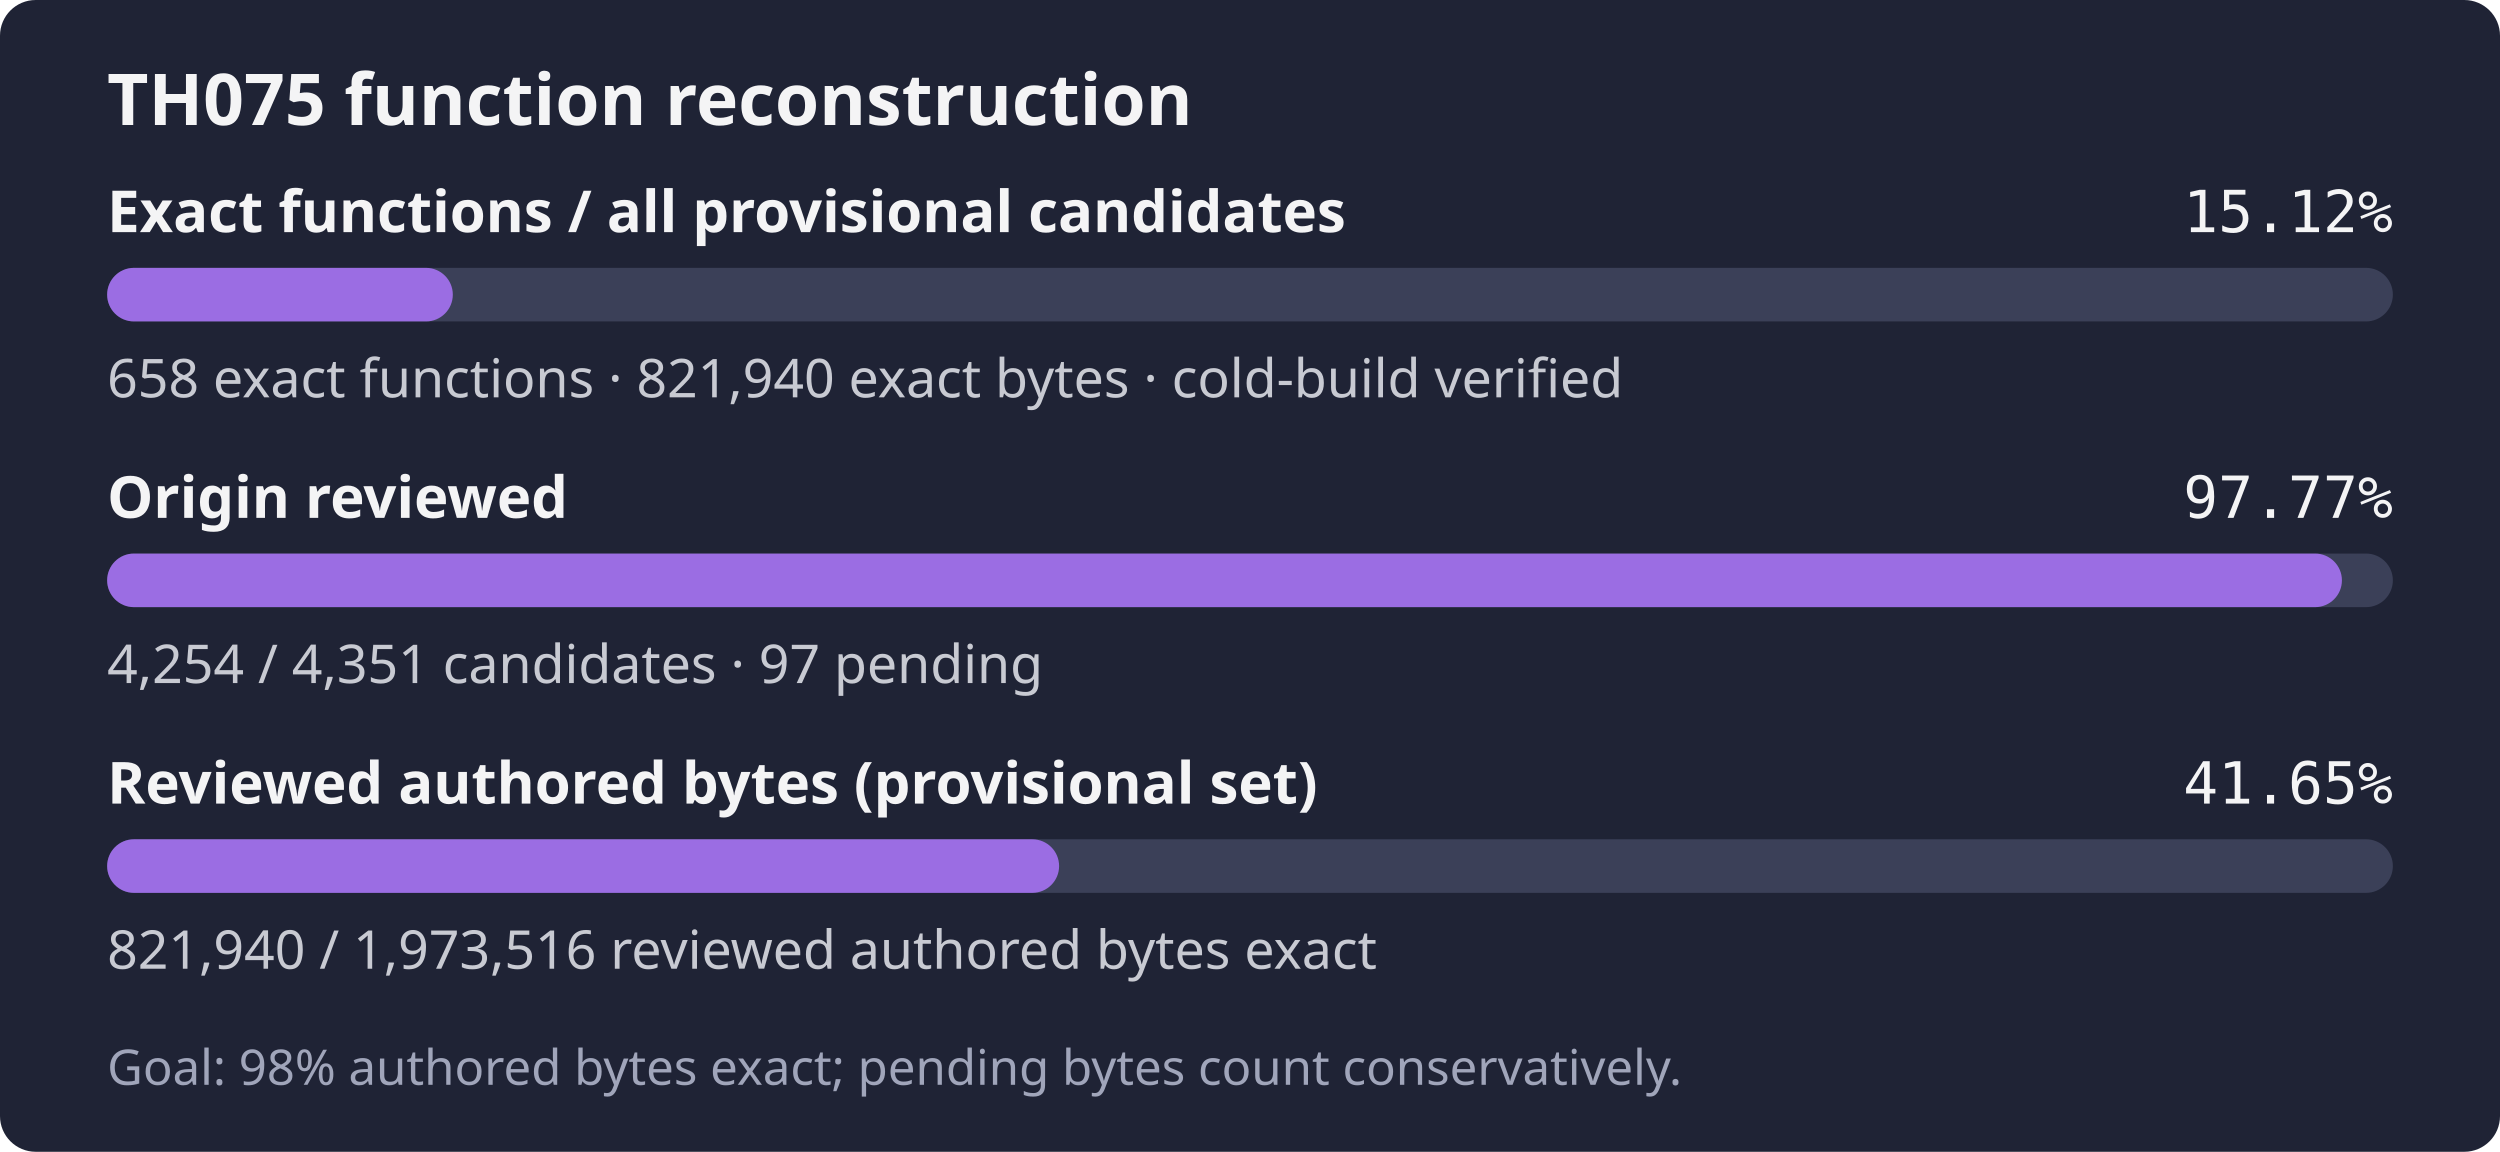
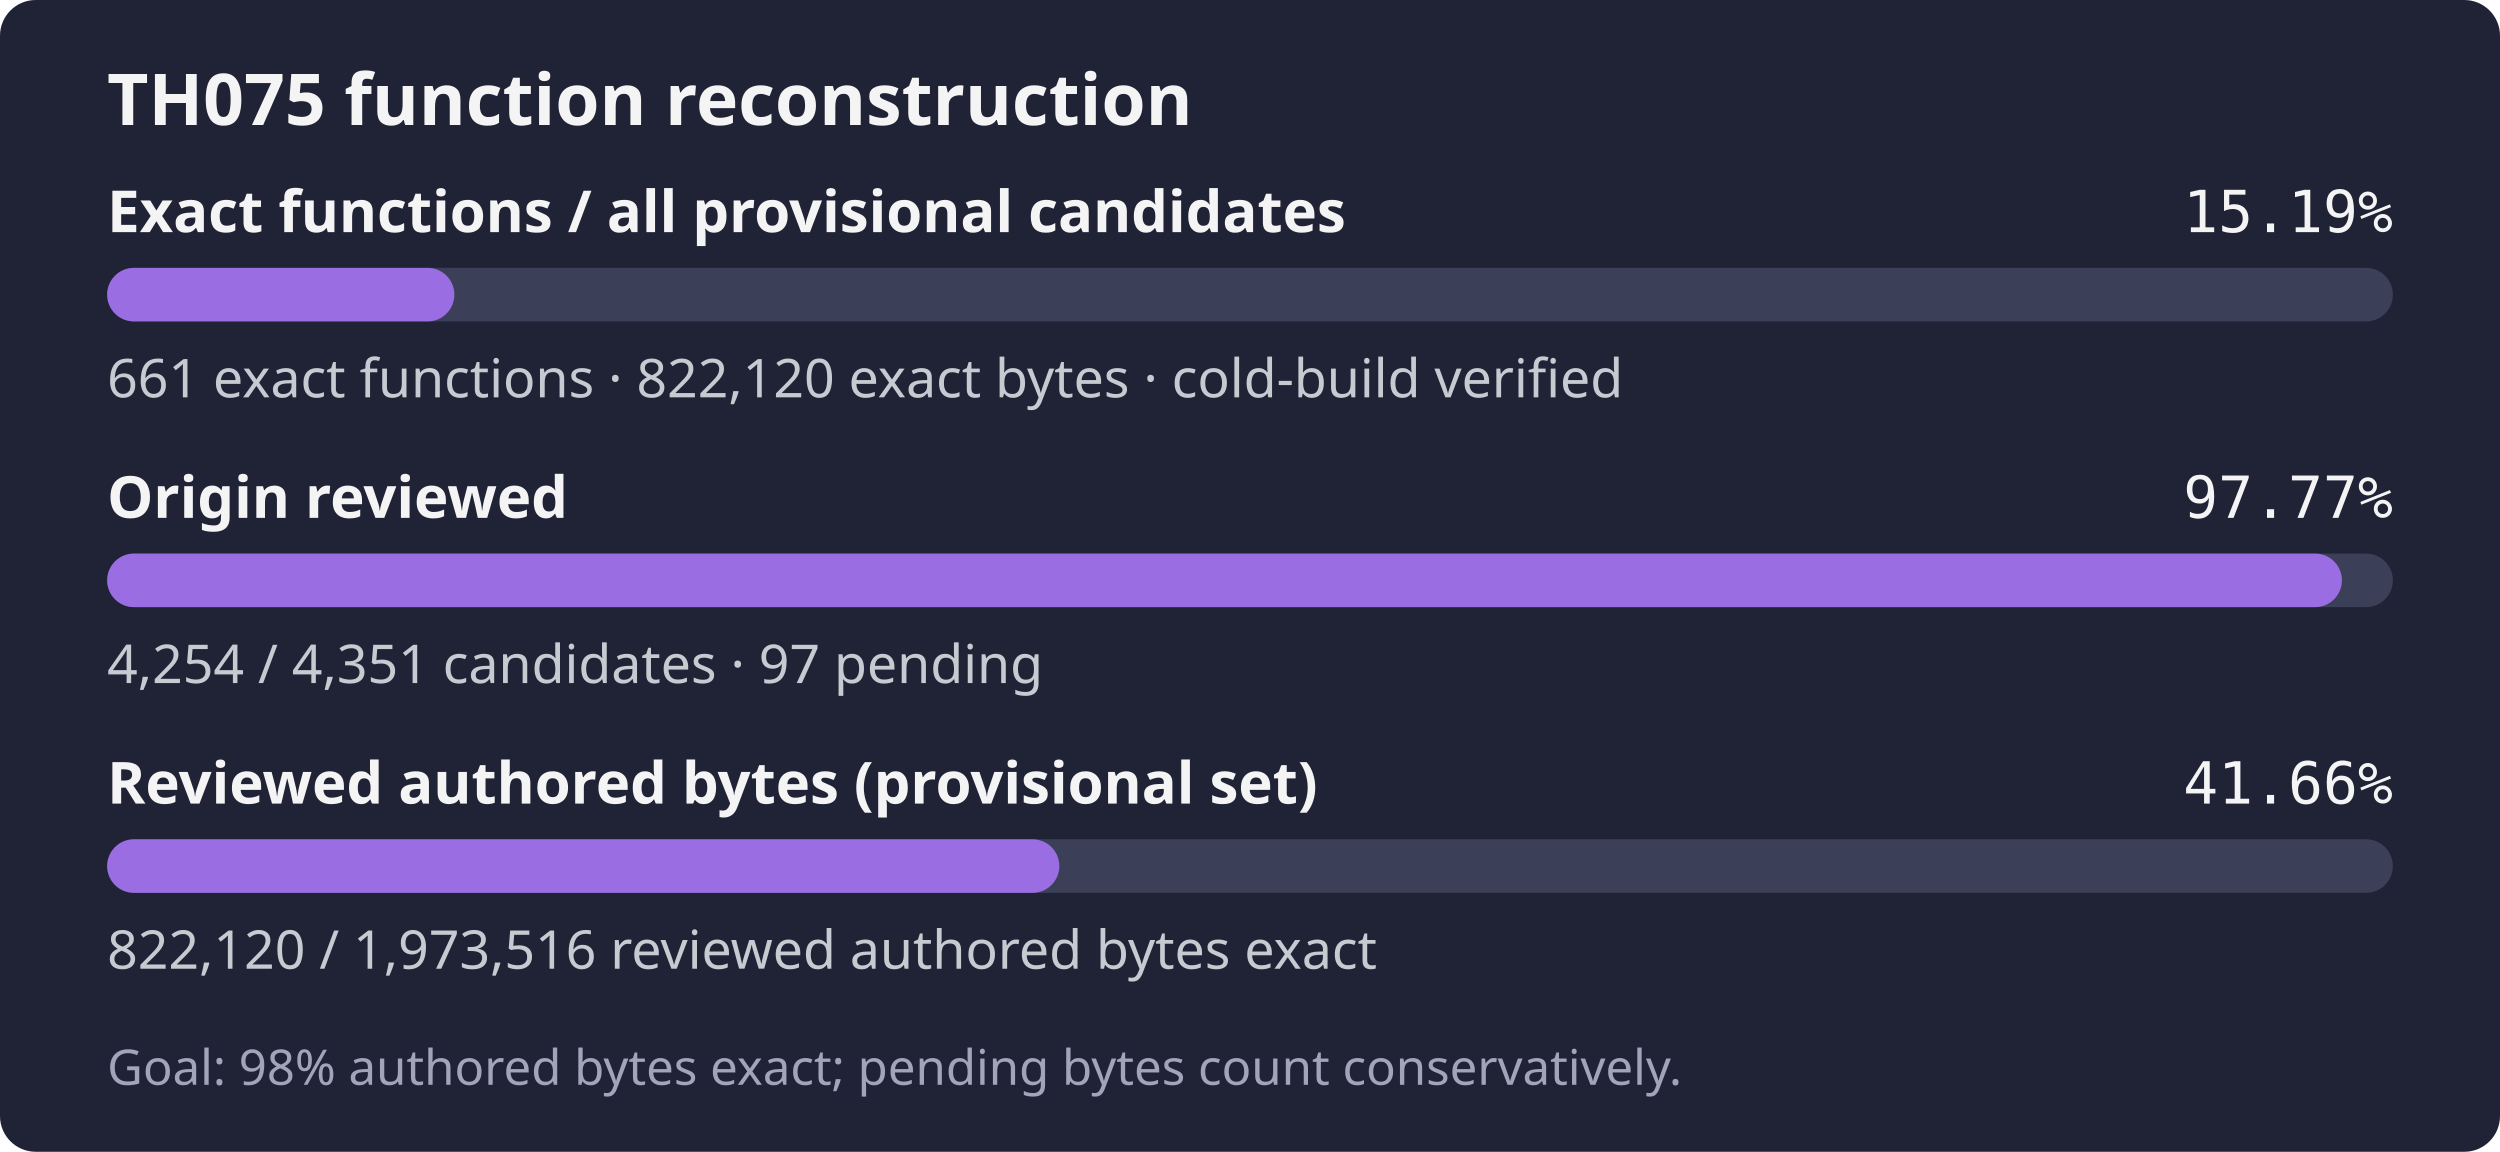
- <svg xmlns="http://www.w3.org/2000/svg" width="560" height="258" role="img" aria-label="TH075: 658 exact functions, 821,940 exact bytes; 4,254 of 4,351 candidates reviewed; Goal: 98% authored bytes exact; pending bytes count conservatively.">
+ <svg xmlns="http://www.w3.org/2000/svg" width="560" height="258" role="img" aria-label="TH075: 661 exact functions, 822,120 exact bytes; 4,254 of 4,351 candidates reviewed; Goal: 98% authored bytes exact; pending bytes count conservatively.">
  <rect width="560" height="258" rx="8" fill="#1f2335" />
  <text x="24" y="28" fill="#f4f4f5" font-family="sans-serif" font-size="16" font-weight="600">TH075 function reconstruction</text>
  <text x="24" y="52" fill="#f4f4f5" font-family="sans-serif" font-size="13" font-weight="600">Exact functions / all provisional candidates</text>
-   <text x="536" y="52" fill="#f4f4f5" text-anchor="end" font-family="monospace" font-size="13">15.12%</text>
+   <text x="536" y="52" fill="#f4f4f5" text-anchor="end" font-family="monospace" font-size="13">15.19%</text>
  <rect x="24" y="60" width="512" height="12" rx="6" fill="#3b4058" />
-   <rect x="24" y="60" width="77.43" height="12" rx="6" fill="#9b6de3" />
-   <text x="24" y="89" fill="#c8cad2" font-family="sans-serif" font-size="12">658 exact functions · 821,940 exact bytes · cold-build verified</text>
+   <rect x="24" y="60" width="77.78" height="12" rx="6" fill="#9b6de3" />
+   <text x="24" y="89" fill="#c8cad2" font-family="sans-serif" font-size="12">661 exact functions · 822,120 exact bytes · cold-build verified</text>
  <text x="24" y="116" fill="#f4f4f5" font-family="sans-serif" font-size="13" font-weight="600">Origin reviewed</text>
  <text x="536" y="116" fill="#f4f4f5" text-anchor="end" font-family="monospace" font-size="13">97.77%</text>
  <rect x="24" y="124" width="512" height="12" rx="6" fill="#3b4058" />
  <rect x="24" y="124" width="500.59" height="12" rx="6" fill="#9b6de3" />
  <text x="24" y="153" fill="#c8cad2" font-family="sans-serif" font-size="12">4,254 / 4,351 candidates · 97 pending</text>
  <text x="24" y="180" fill="#f4f4f5" font-family="sans-serif" font-size="13" font-weight="600">Reviewed authored bytes (provisional set)</text>
-   <text x="536" y="180" fill="#f4f4f5" text-anchor="end" font-family="monospace" font-size="13">41.65%</text>
+   <text x="536" y="180" fill="#f4f4f5" text-anchor="end" font-family="monospace" font-size="13">41.66%</text>
  <rect x="24" y="188" width="512" height="12" rx="6" fill="#3b4058" />
-   <rect x="24" y="188" width="213.24" height="12" rx="6" fill="#9b6de3" />
-   <text x="24" y="217" fill="#c8cad2" font-family="sans-serif" font-size="12">821,940 / 1,973,516 reviewed authored bytes exact</text>
+   <rect x="24" y="188" width="213.29" height="12" rx="6" fill="#9b6de3" />
+   <text x="24" y="217" fill="#c8cad2" font-family="sans-serif" font-size="12">822,120 / 1,973,516 reviewed authored bytes exact</text>
  <text x="24" y="243" fill="#a0a5ba" font-family="sans-serif" font-size="11">Goal: 98% authored bytes exact; pending bytes count conservatively.</text>
</svg>
